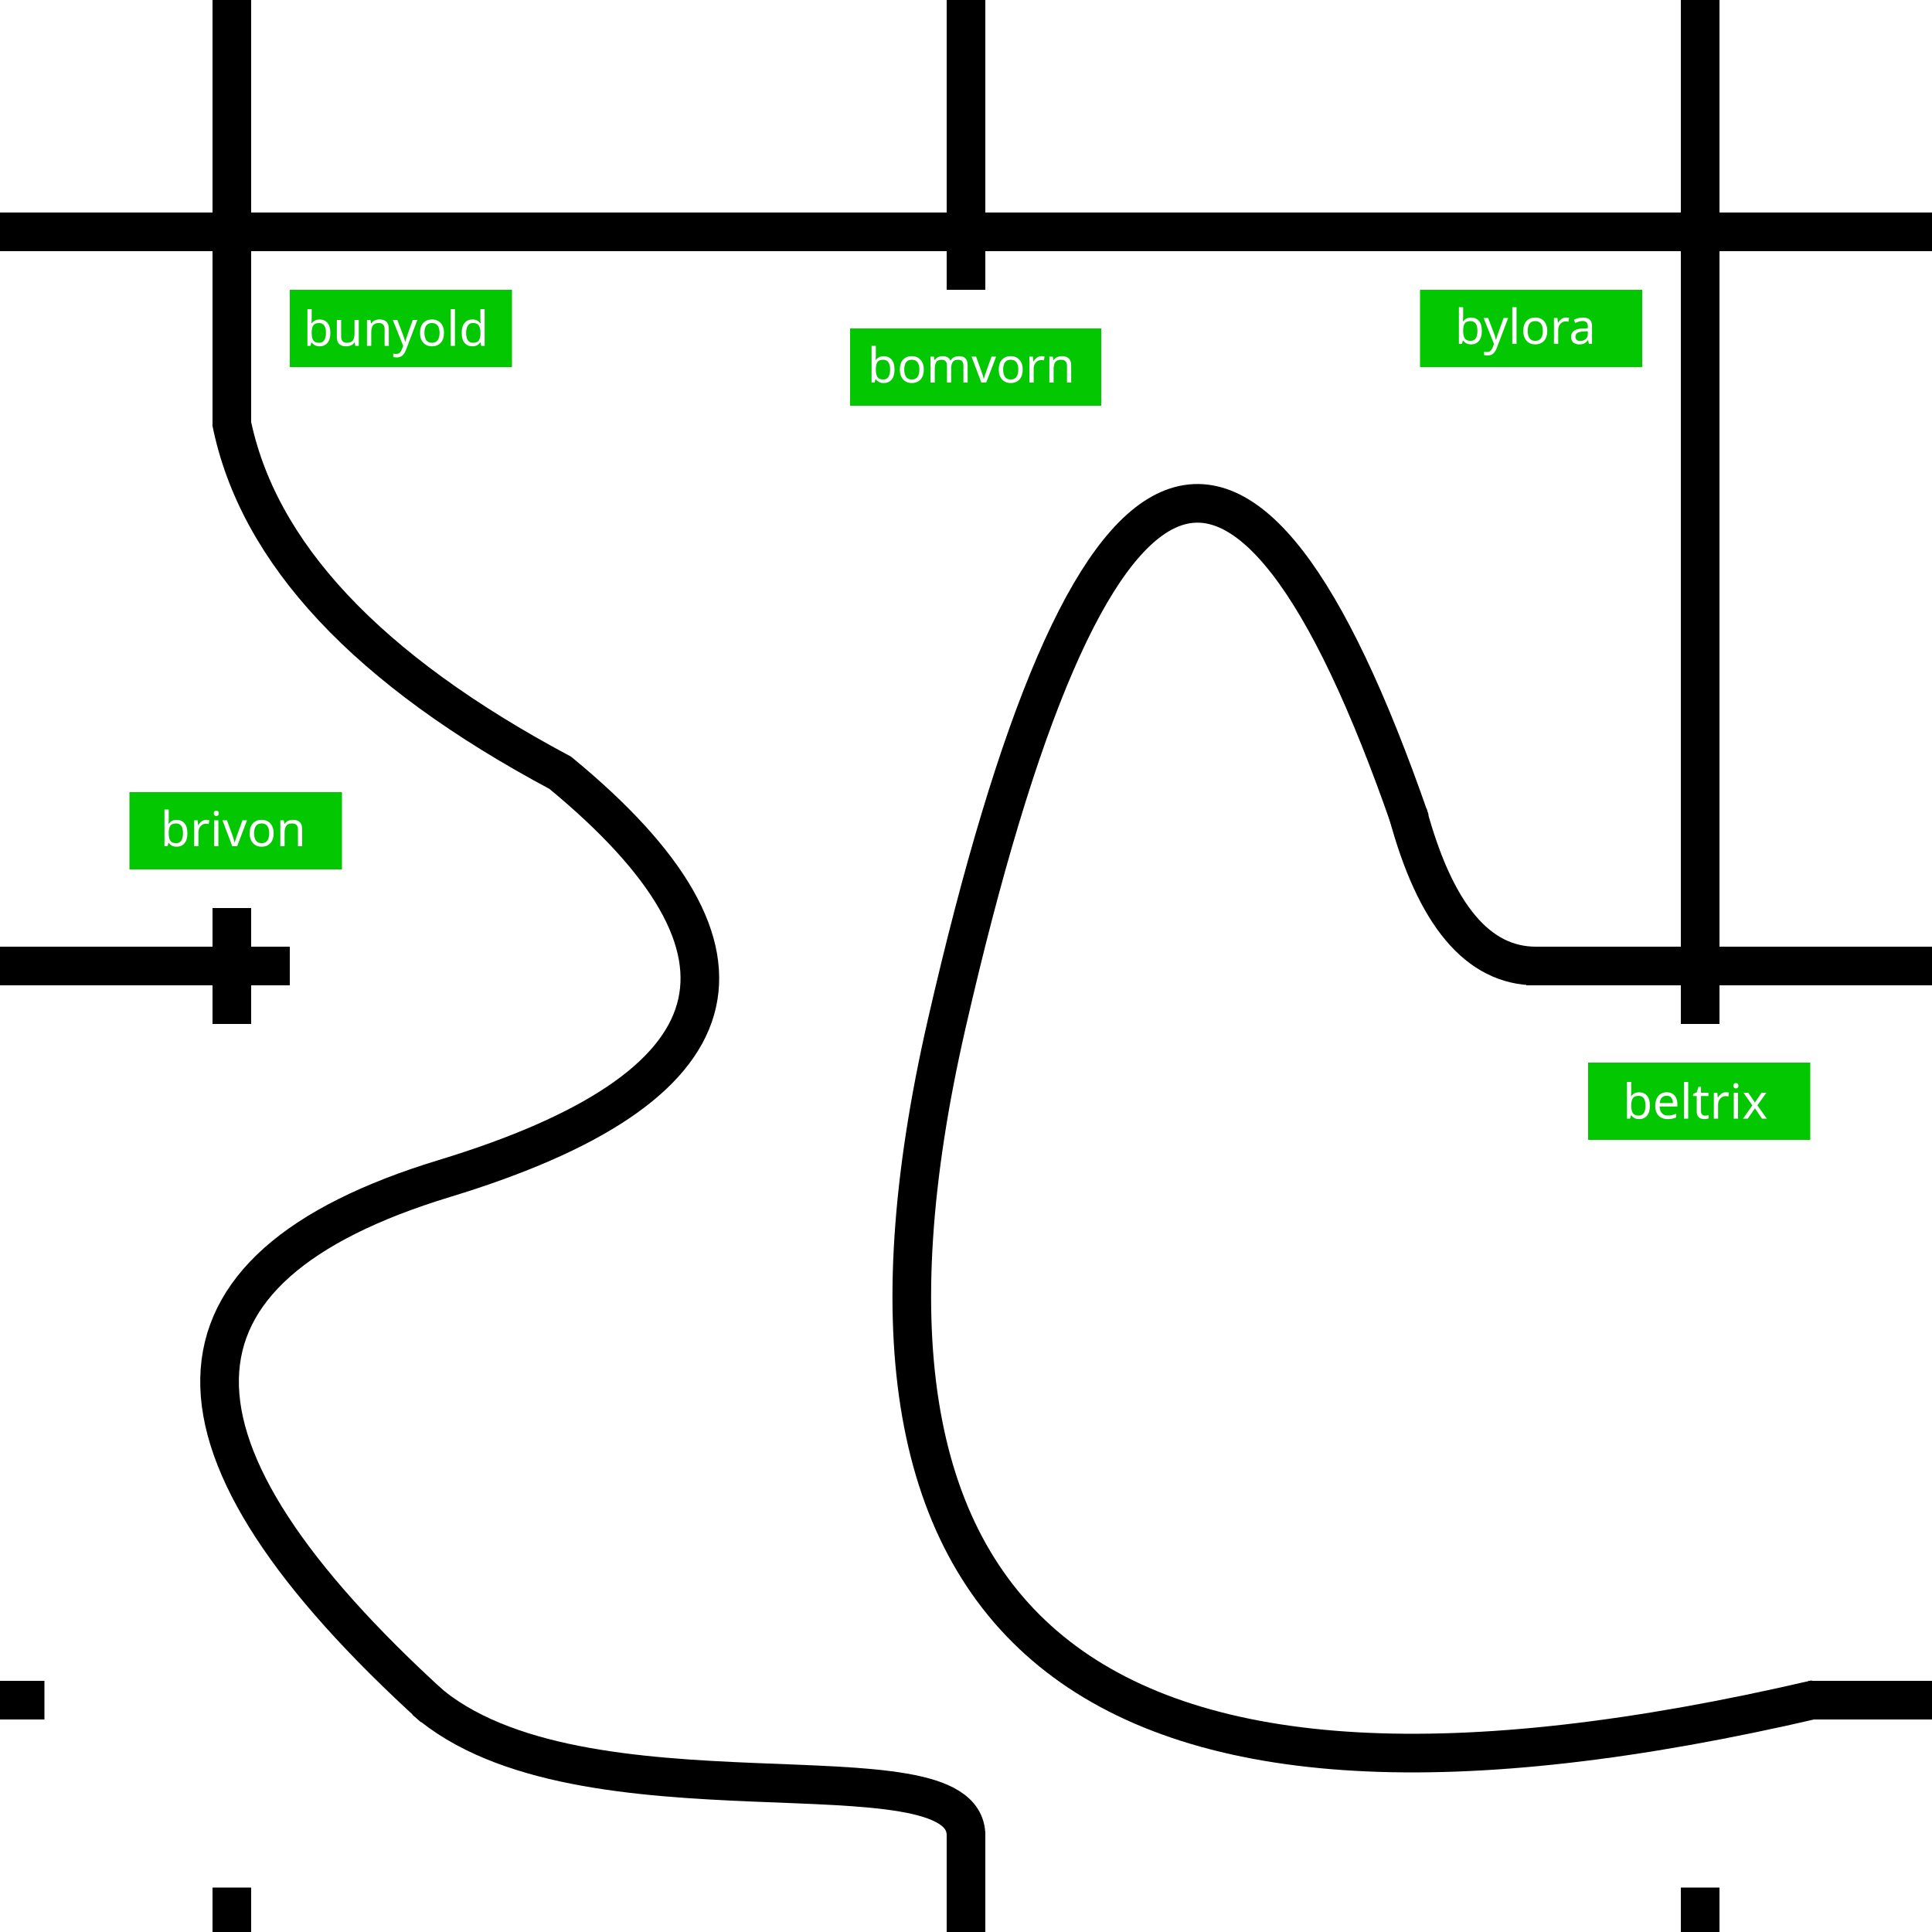
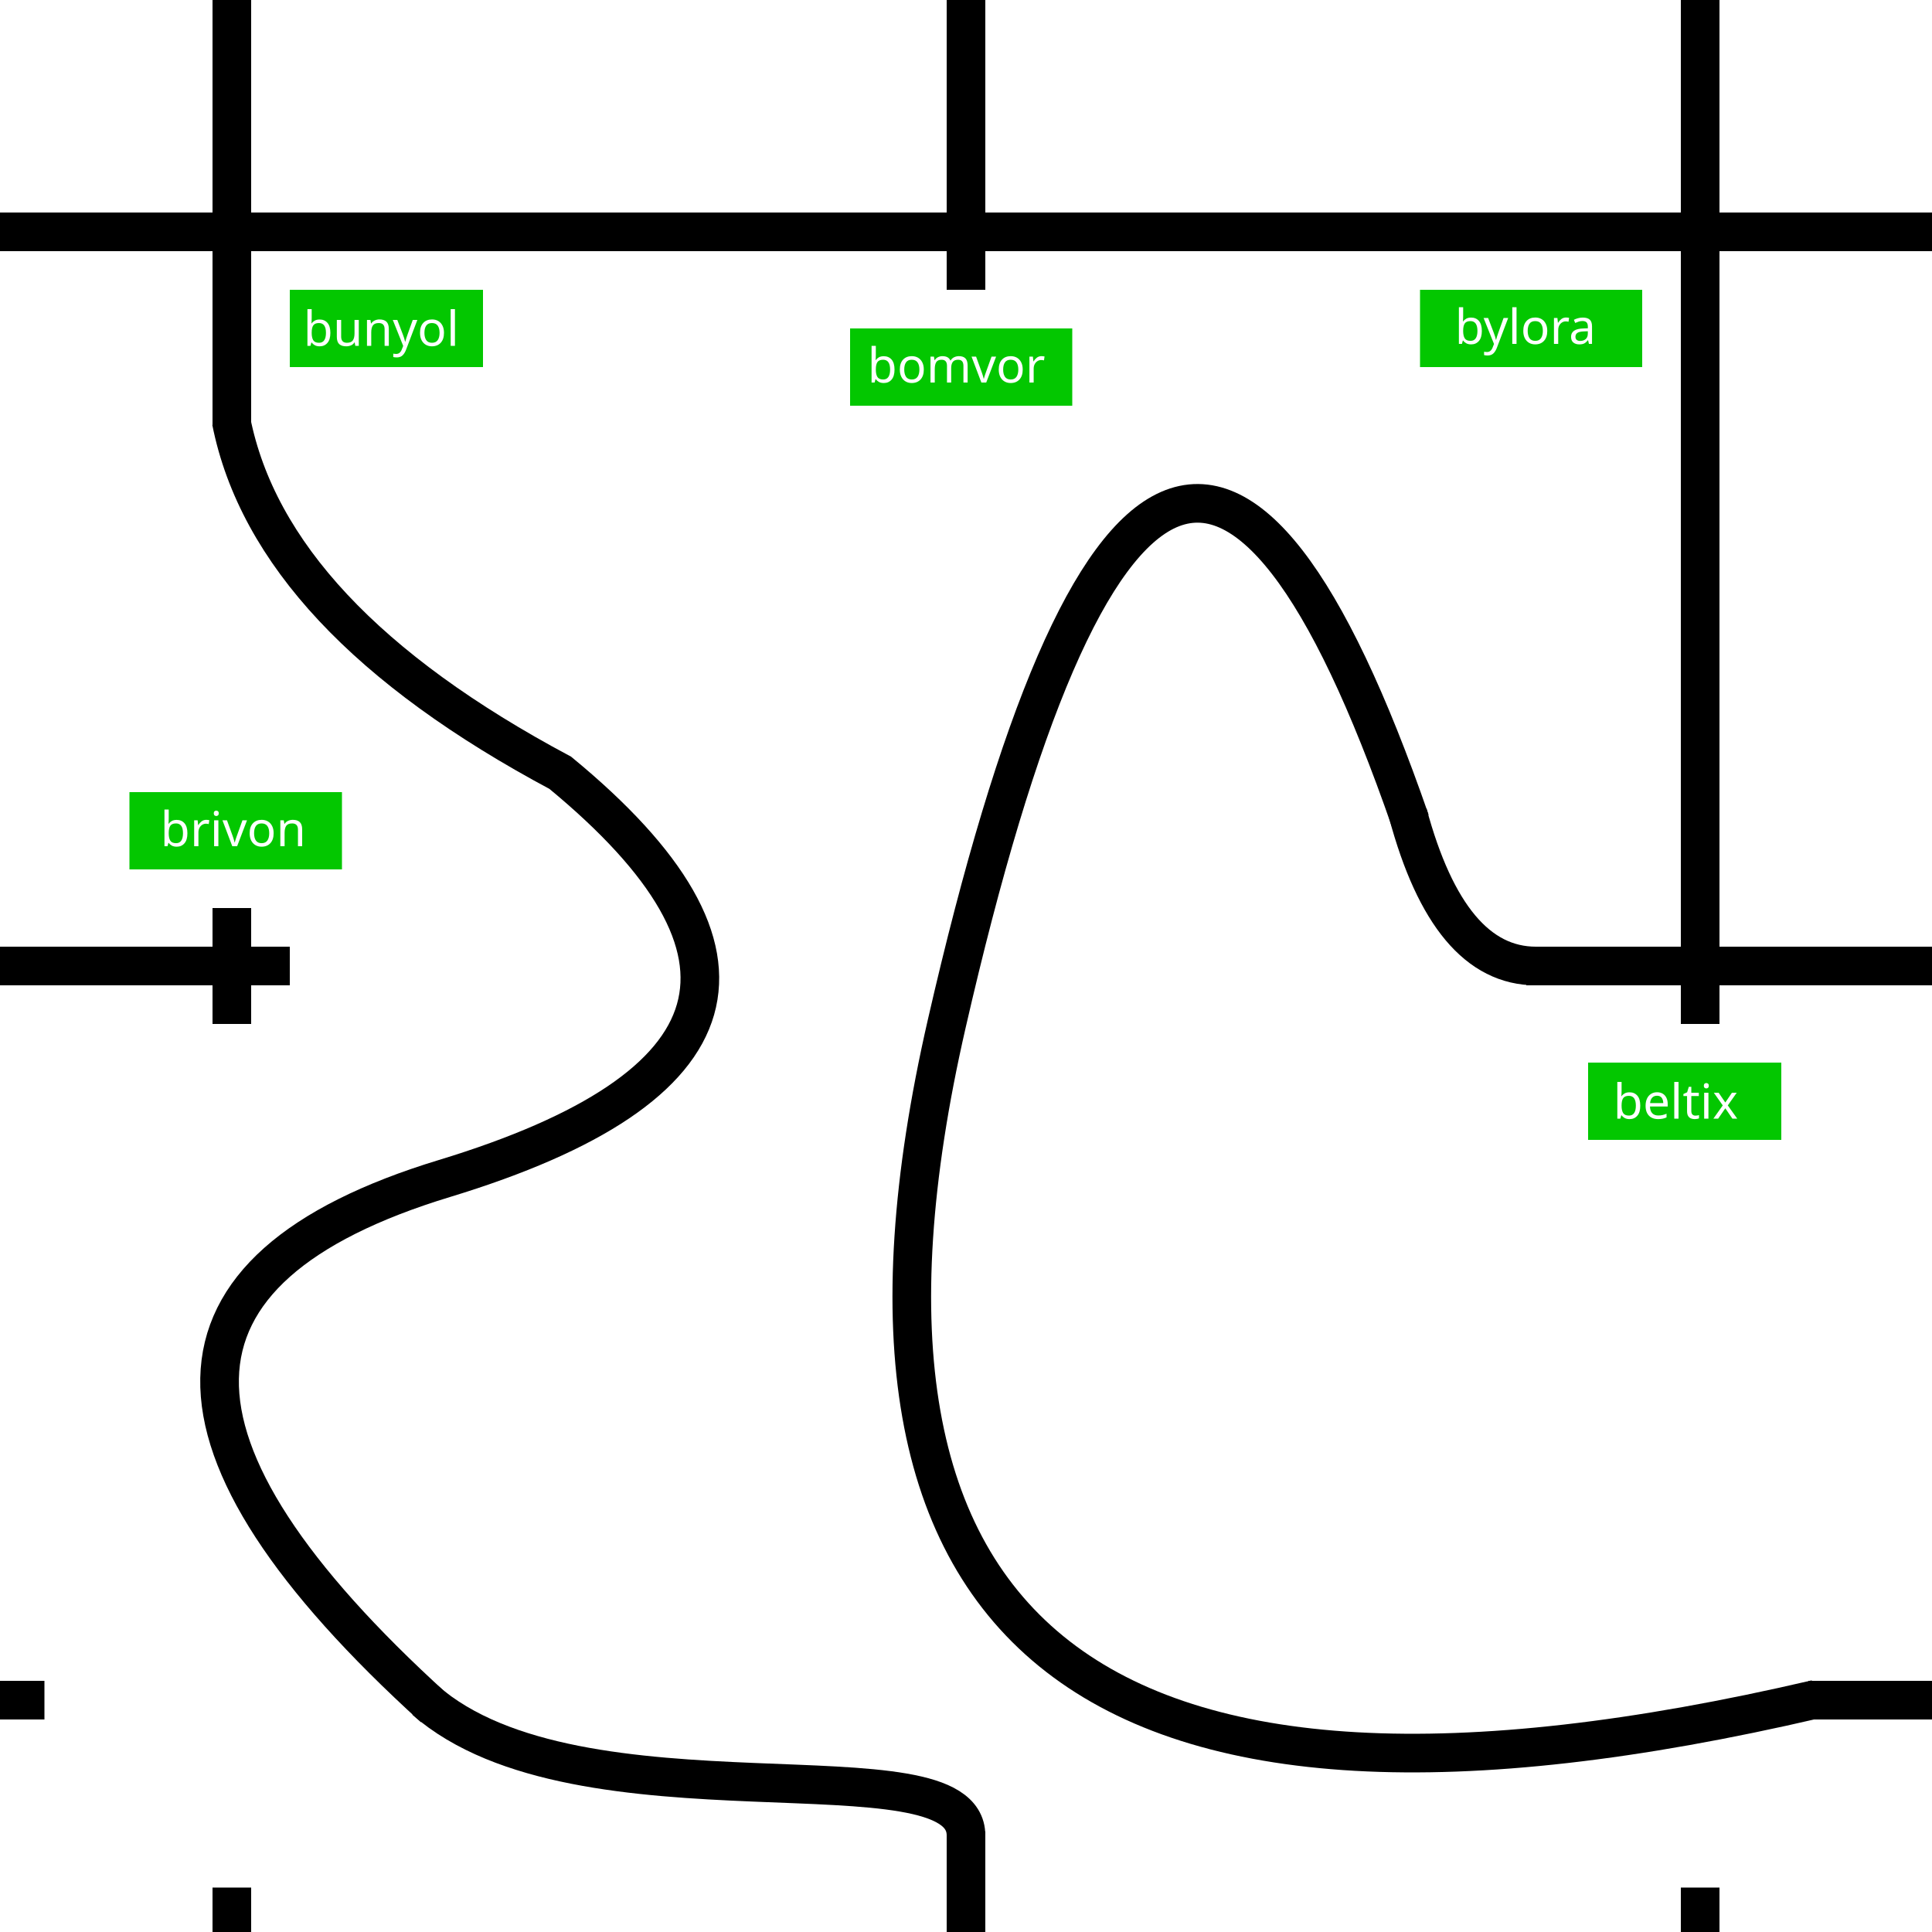
<svg xmlns="http://www.w3.org/2000/svg" width="1000" height="1000">
  <defs>
    <g id="h_joints">
      <rect x="0" y="110" width="23" height="20" fill="black" />
      <rect x="0" y="490" width="23" height="20" fill="black" />
      <rect x="0" y="870" width="23" height="20" fill="black" />
    </g>
    <g id="v_joints">
      <rect x="110" y="0" width="20" height="23" fill="black" />
      <rect x="490" y="0" width="20" height="23" fill="black" />
      <rect x="870" y="0" width="20" height="23" fill="black" />
    </g>
    <g id="base-tile">
      <rect x="0" y="0" width="1000" height="1000" fill="white" />
      <use href="#h_joints" x="0" y="0" />
      <use href="#h_joints" x="977" y="0" />
      <use href="#v_joints" x="0" y="0" />
      <use href="#v_joints" x="0" y="977" />
    </g>
  </defs>
  <use href="#base-tile" x="0" y="0" />
  <rect x="0" y="110" width="1000" height="20" fill="black" />
  <rect x="110" y="0" width="20" height="220" fill="black" />
  <rect x="490" y="0" width="20" height="150" fill="black" />
  <rect x="870" y="0" width="20" height="220" fill="black" />
  <rect x="870" y="120" width="20" height="410" fill="black" />
  <rect x="790" y="490" width="300" height="20" fill="black" />
  <rect x="936" y="870" width="200" height="20" fill="black" />
  <path d="M 730 425 Q 600 50, 490 530 T 940 879.5" stroke="black" fill="transparent" stroke-width="20" />
  <path d="M 728.7 421 Q 750 500 795 500 " stroke="black" fill="transparent" stroke-width="20" />
  <path d="M 224.6 884 Q 0 680, 230 610 T 290 400 Q 140 320 119.7 218" stroke="black" fill="transparent" stroke-width="20" />
  <path d="M 500 950 C 500 900, 300 950 220 880 " stroke="black" fill="transparent" stroke-width="20" />
  <rect x="490" y="948" width="20" height="30" fill="black" />
  <rect x="0" y="490" width="150" height="20" fill="black" />
  <rect x="110" y="470" width="20" height="60" fill="black" />
  <rect x="67" y="410" width="110" height="40" fill="#03c700" />
  <text x="83" y="438" font-family="Verdana" font-size="25" fill="#ffffff">brivon</text>
-   <rect x="822" y="550" width="115" height="40" fill="#03c700" />
-   <text x="840" y="579" font-family="Verdana" font-size="25" fill="#ffffff">beltrix</text>
+   <rect x="822" y="550" width="100" height="40" fill="#03c700" />
+   <text x="835" y="579" font-family="Verdana" font-size="25" fill="#ffffff">beltix</text>
  <rect x="735" y="150" width="115" height="40" fill="#03c700" />
  <text x="753" y="178" font-family="Verdana" font-size="25" fill="#ffffff">bylora</text>
-   <rect x="440" y="170" width="130" height="40" fill="#03c700" />
-   <text x="449" y="198" font-family="Verdana" font-size="25" fill="#ffffff">bomvorn</text>
-   <rect x="150" y="150" width="115" height="40" fill="#03c700" />
-   <text x="157" y="179" font-family="Verdana" font-size="25" fill="#ffffff">bunyold</text>
+   <rect x="440" y="170" width="115" height="40" fill="#03c700" />
+   <text x="449" y="198" font-family="Verdana" font-size="25" fill="#ffffff">bomvor</text>
+   <rect x="150" y="150" width="100" height="40" fill="#03c700" />
+   <text x="157" y="179" font-family="Verdana" font-size="25" fill="#ffffff">bunyol</text>
</svg>
